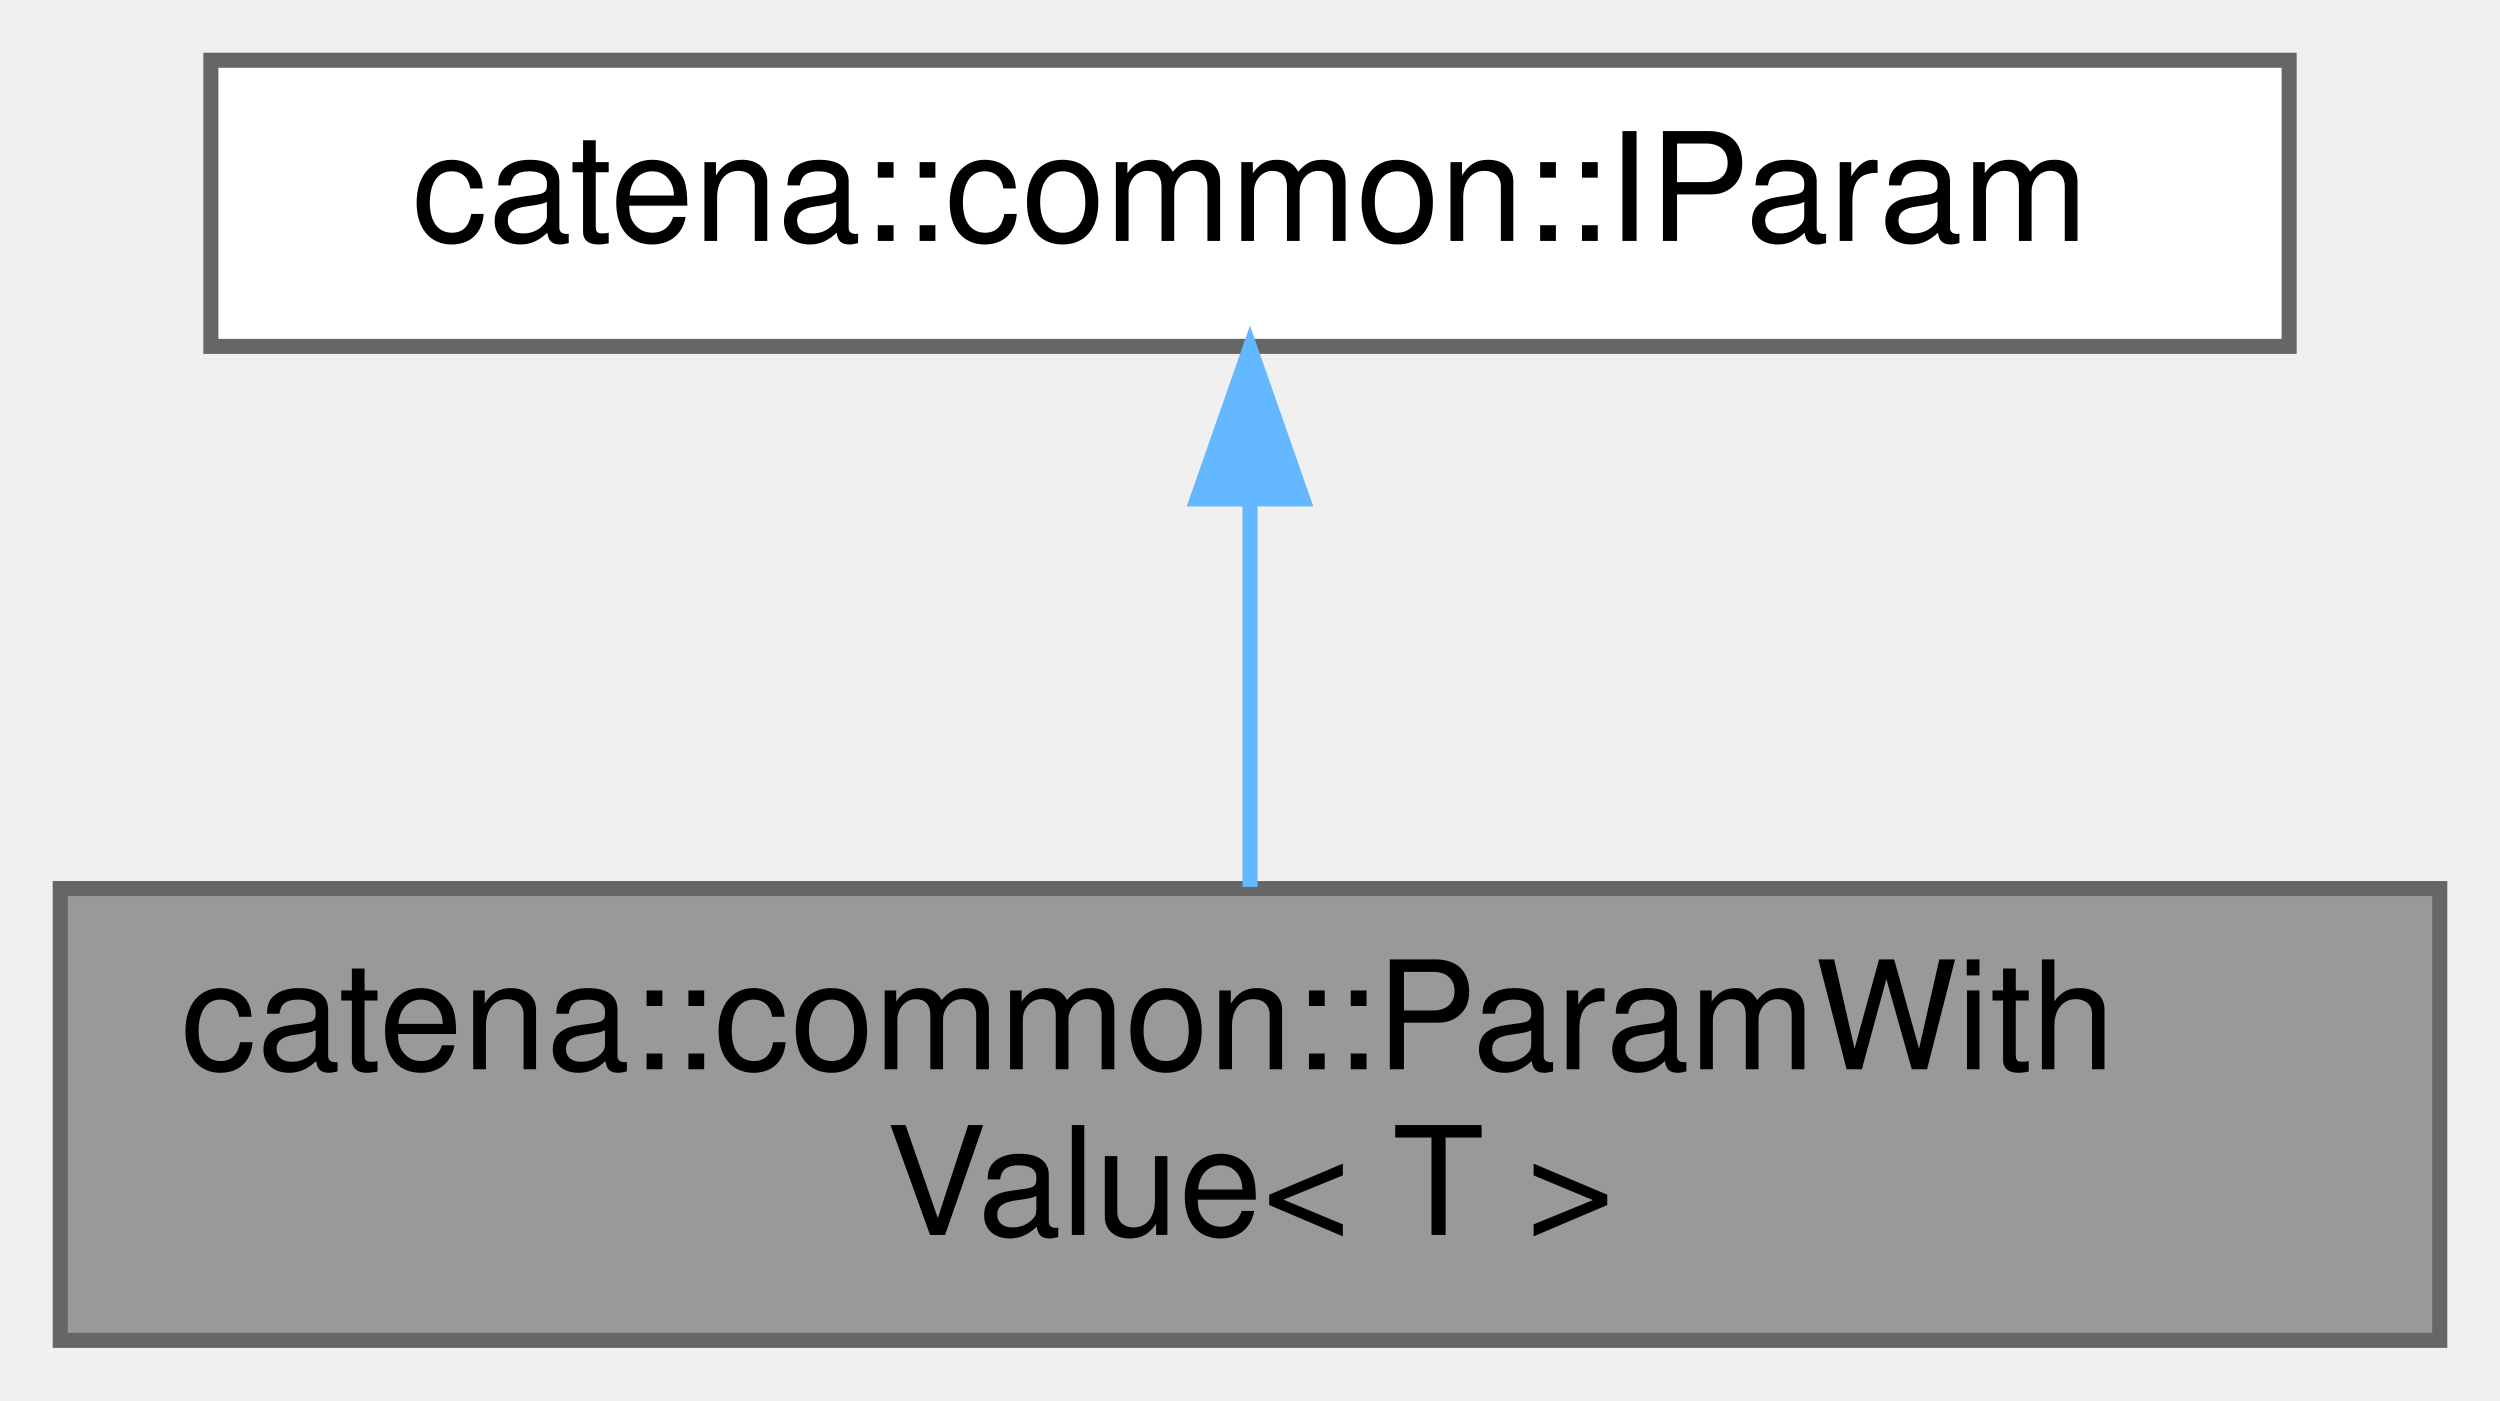
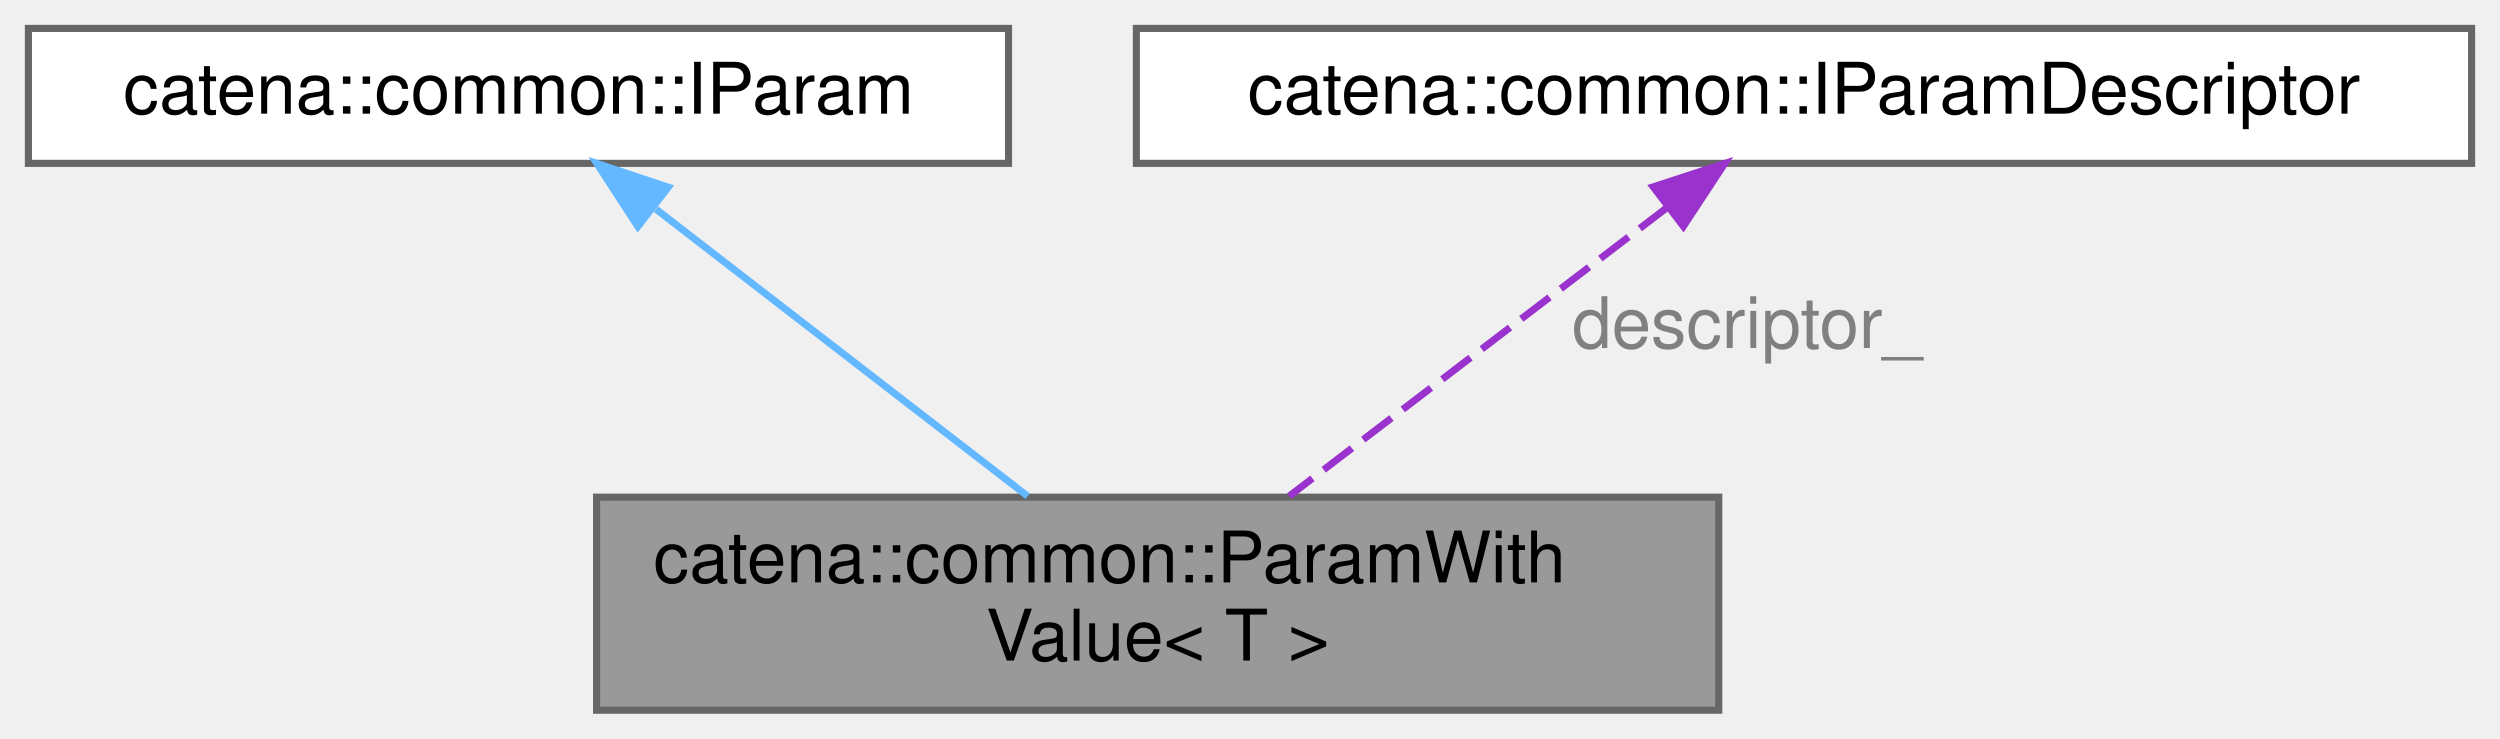
- <svg xmlns="http://www.w3.org/2000/svg" xmlns:xlink="http://www.w3.org/1999/xlink" width="166pt" height="93pt" viewBox="0.00 0.00 166.00 93.00">
-   <g id="graph0" class="graph" transform="scale(1 1) rotate(0) translate(4 89)">
+ <svg xmlns="http://www.w3.org/2000/svg" xmlns:xlink="http://www.w3.org/1999/xlink" width="352pt" height="104pt" viewBox="0.00 0.00 352.00 104.00">
+   <g id="graph0" class="graph" transform="scale(1 1) rotate(0) translate(4 100)">
    <g id="Node000001" class="node">
      <g id="a_Node000001">
        <a xlink:title="ParamWithValue is a class that implements the IParam interface for each param type in the device mode...">
-           <polygon fill="#999999" stroke="#666666" points="158,-30 0,-30 0,0 158,0 158,-30" />
-           <text text-anchor="start" x="8" y="-18" font-family="Helvetica,sans-Serif" font-size="10.00">catena::common::ParamWith</text>
-           <text text-anchor="middle" x="79" y="-7" font-family="Helvetica,sans-Serif" font-size="10.00">Value&lt; T &gt;</text>
+           <polygon fill="#999999" stroke="#666666" points="238,-30 80,-30 80,0 238,0 238,-30" />
+           <text text-anchor="start" x="88" y="-18" font-family="Helvetica,sans-Serif" font-size="10.00">catena::common::ParamWith</text>
+           <text text-anchor="middle" x="159" y="-7" font-family="Helvetica,sans-Serif" font-size="10.00">Value&lt; T &gt;</text>
        </a>
      </g>
    </g>
    <g id="Node000002" class="node">
      <g id="a_Node000002">
        <a xlink:href="classcatena_1_1common_1_1IParam.html" target="_top" xlink:title="IParam is the interface for business logic and connection logic to interact with parameters.">
-           <polygon fill="white" stroke="#666666" points="148,-85 10,-85 10,-66 148,-66 148,-85" />
-           <text text-anchor="middle" x="79" y="-73" font-family="Helvetica,sans-Serif" font-size="10.00">catena::common::IParam</text>
+           <polygon fill="white" stroke="#666666" points="138,-96 0,-96 0,-77 138,-77 138,-96" />
+           <text text-anchor="middle" x="69" y="-84" font-family="Helvetica,sans-Serif" font-size="10.00">catena::common::IParam</text>
        </a>
      </g>
    </g>
    <g id="edge1_Node000001_Node000002" class="edge">
      <g id="a_edge1_Node000001_Node000002">
        <a xlink:title=" ">
-           <path fill="none" stroke="#63b8ff" d="M79,-55.65C79,-47.36 79,-37.78 79,-30.11" />
-           <polygon fill="#63b8ff" stroke="#63b8ff" points="75.5,-55.87 79,-65.87 82.5,-55.87 75.5,-55.87" />
+           <path fill="none" stroke="#63b8ff" d="M88.37,-70.54C103.87,-58.57 125.47,-41.89 140.69,-30.14" />
+           <polygon fill="#63b8ff" stroke="#63b8ff" points="85.81,-68.1 80.04,-76.98 90.09,-73.64 85.81,-68.1" />
        </a>
      </g>
    </g>
+     <g id="Node000003" class="node">
+       <g id="a_Node000003">
+         <a xlink:href="classcatena_1_1common_1_1IParamDescriptor.html" target="_top" xlink:title="ParamDescriptor provides information about a parameter.">
+           <polygon fill="white" stroke="#666666" points="344,-96 156,-96 156,-77 344,-77 344,-96" />
+           <text text-anchor="middle" x="250" y="-84" font-family="Helvetica,sans-Serif" font-size="10.00">catena::common::IParamDescriptor</text>
+         </a>
+       </g>
+     </g>
+     <g id="edge2_Node000001_Node000003" class="edge">
+       <g id="a_edge2_Node000001_Node000003">
+         <a xlink:title=" ">
+           <path fill="none" stroke="#9a32cd" stroke-dasharray="5,2" d="M230.86,-70.88C215.15,-58.88 193.04,-42 177.51,-30.14" />
+           <polygon fill="#9a32cd" stroke="#9a32cd" points="228.77,-73.69 238.84,-76.98 233.02,-68.13 228.77,-73.69" />
+         </a>
+       </g>
+       <text text-anchor="middle" x="242" y="-51" font-family="Helvetica,sans-Serif" font-size="10.00" fill="grey"> descriptor_</text>
+     </g>
  </g>
</svg>
